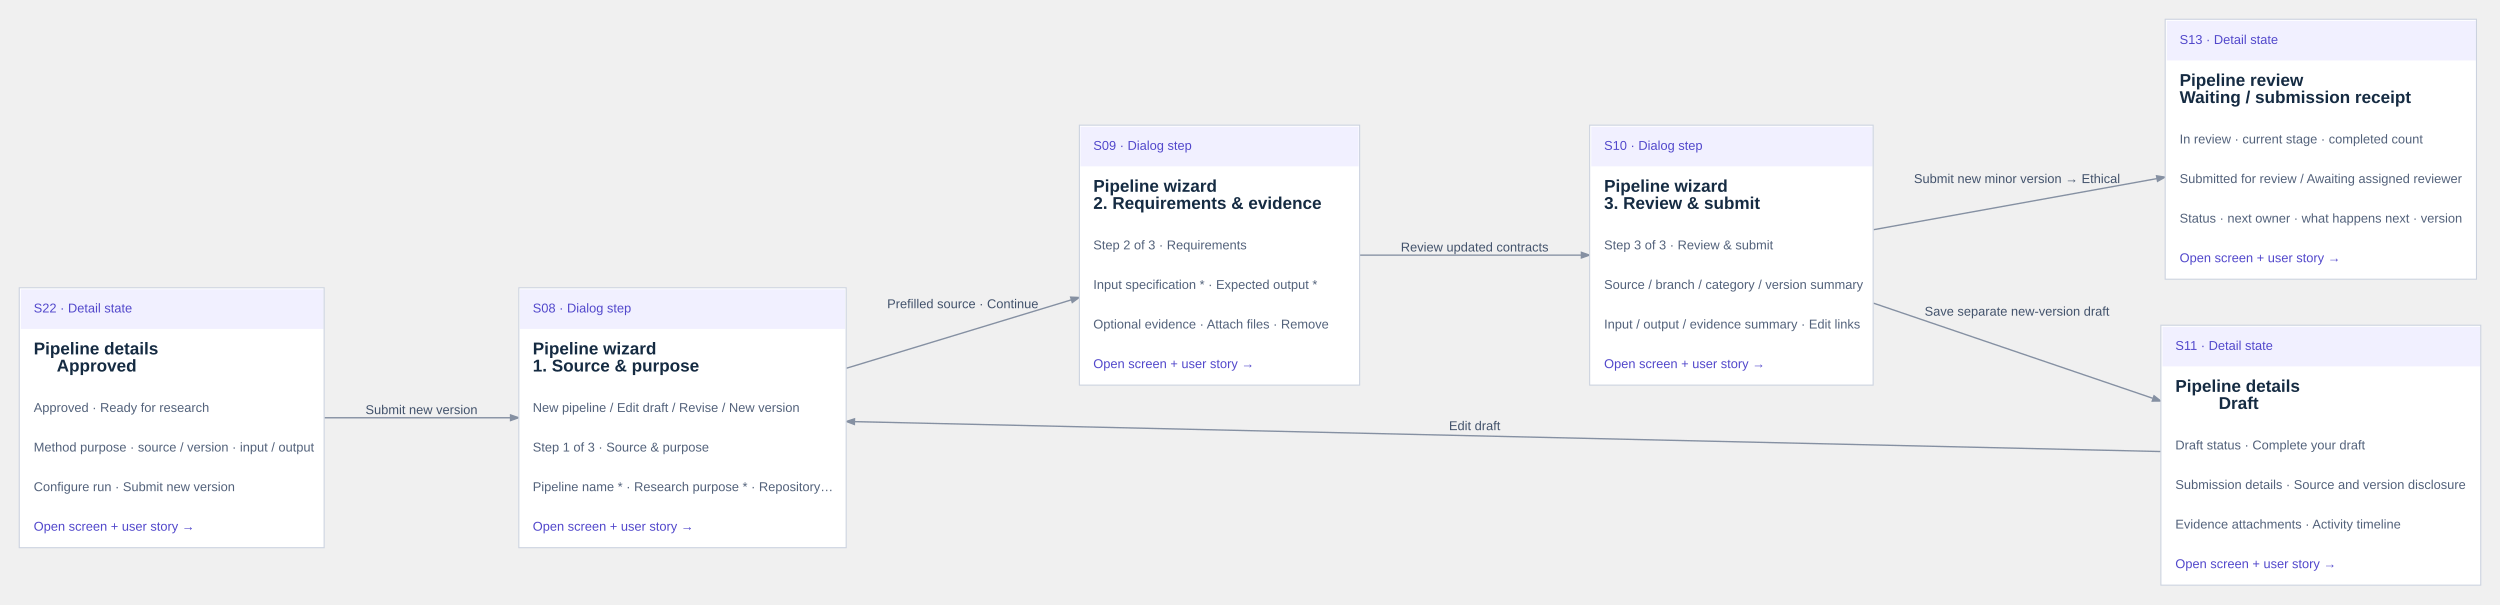
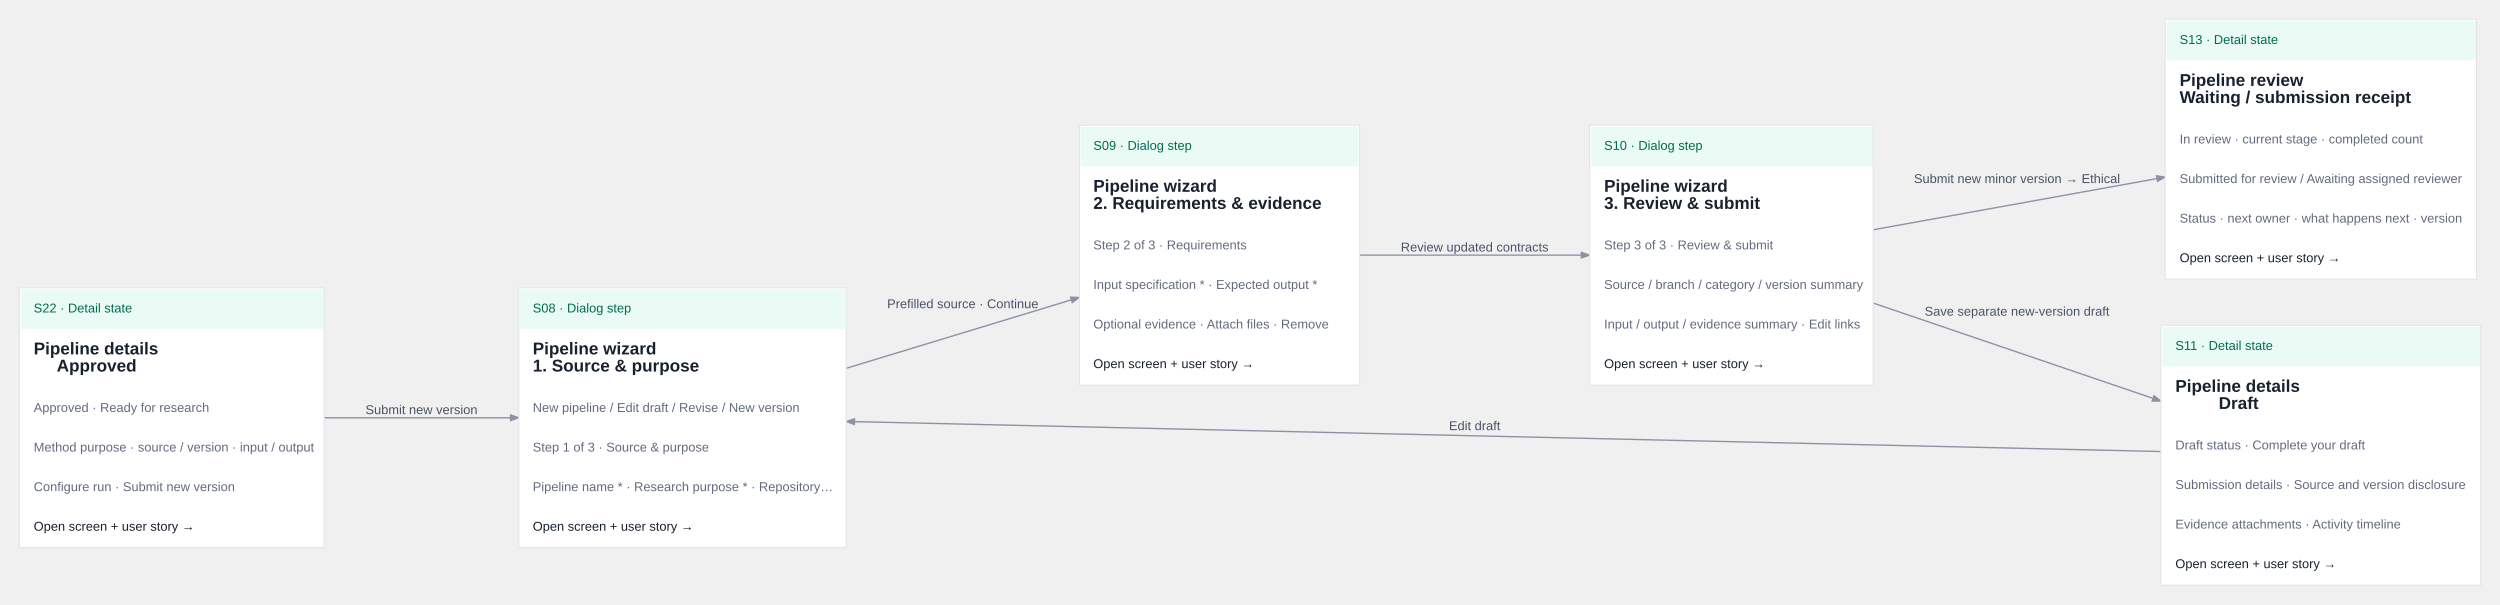
<svg xmlns="http://www.w3.org/2000/svg" xmlns:xlink="http://www.w3.org/1999/xlink" width="2337pt" height="565pt" viewBox="0.00 0.00 2337.00 565.00">
  <g id="graph0" class="graph" transform="scale(1 1) rotate(0) translate(18 547)">
    <g id="edge1" class="edge">
      <g id="a_edge1">
        <a xlink:title="Submit new version">
-           <path fill="none" stroke="#8590a2" stroke-width="1.3" d="M285.2,-156.5C339.95,-156.5 402.86,-156.5 459.21,-156.5" />
-           <polygon fill="#8590a2" stroke="#8590a2" stroke-width="1.3" points="459.26,-159.13 466.76,-156.5 459.26,-153.88 459.26,-159.13" />
+           <path fill="none" stroke="#8c91a4" stroke-width="1.3" d="M285.2,-156.5C339.95,-156.5 402.86,-156.5 459.21,-156.5" />
+           <polygon fill="#8c91a4" stroke="#8c91a4" stroke-width="1.3" points="459.26,-159.13 466.76,-156.5 459.26,-153.88 459.26,-159.13" />
        </a>
      </g>
-       <text text-anchor="middle" x="376" y="-159.9" font-family="Arial" font-size="12.00" fill="#42526b">Submit new version</text>
+       <text text-anchor="middle" x="376" y="-159.9" font-family="Arial" font-size="12.00" fill="#495268">Submit new version</text>
    </g>
    <g id="edge2" class="edge">
      <g id="a_edge2">
        <a xlink:title="Prefilled source · Continue">
-           <path fill="none" stroke="#8590a2" stroke-width="1.3" d="M773.05,-202.72C840,-223.08 918.08,-246.81 983.29,-266.64" />
-           <polygon fill="#8590a2" stroke="#8590a2" stroke-width="1.3" points="982.84,-269.24 990.78,-268.91 984.36,-264.22 982.84,-269.24" />
+           <path fill="none" stroke="#8c91a4" stroke-width="1.3" d="M773.05,-202.72C840,-223.08 918.08,-246.81 983.29,-266.64" />
+           <polygon fill="#8c91a4" stroke="#8c91a4" stroke-width="1.3" points="982.84,-269.24 990.78,-268.91 984.36,-264.22 982.84,-269.24" />
        </a>
      </g>
-       <text text-anchor="middle" x="882" y="-258.9" font-family="Arial" font-size="12.00" fill="#42526b">Prefilled source · Continue</text>
+       <text text-anchor="middle" x="882" y="-258.9" font-family="Arial" font-size="12.00" fill="#495268">Prefilled source · Continue</text>
    </g>
    <g id="edge3" class="edge">
      <g id="a_edge3">
        <a xlink:title="Review updated contracts">
-           <path fill="none" stroke="#8590a2" stroke-width="1.3" d="M1253.21,-308.5C1317.41,-308.5 1394.91,-308.5 1460.29,-308.5" />
-           <polygon fill="#8590a2" stroke="#8590a2" stroke-width="1.3" points="1460.3,-311.13 1467.8,-308.5 1460.3,-305.88 1460.3,-311.13" />
+           <path fill="none" stroke="#8c91a4" stroke-width="1.3" d="M1253.21,-308.5C1317.41,-308.5 1394.91,-308.5 1460.29,-308.5" />
+           <polygon fill="#8c91a4" stroke="#8c91a4" stroke-width="1.3" points="1460.3,-311.13 1467.8,-308.5 1460.3,-305.88 1460.3,-311.13" />
        </a>
      </g>
-       <text text-anchor="middle" x="1360.5" y="-311.9" font-family="Arial" font-size="12.00" fill="#42526b">Review updated contracts</text>
+       <text text-anchor="middle" x="1360.5" y="-311.9" font-family="Arial" font-size="12.00" fill="#495268">Review updated contracts</text>
    </g>
    <g id="edge4" class="edge">
      <g id="a_edge4">
        <a xlink:title="Save separate new-version draft">
-           <path fill="none" stroke="#8590a2" stroke-width="1.3" d="M1733.35,-263.59C1811.88,-236.84 1911.98,-202.75 1994.43,-174.66" />
-           <polygon fill="#8590a2" stroke="#8590a2" stroke-width="1.3" points="1995.6,-177.04 2001.85,-172.13 1993.91,-172.07 1995.6,-177.04" />
+           <path fill="none" stroke="#8c91a4" stroke-width="1.3" d="M1733.35,-263.59C1811.88,-236.84 1911.98,-202.75 1994.43,-174.66" />
+           <polygon fill="#8c91a4" stroke="#8c91a4" stroke-width="1.3" points="1995.6,-177.04 2001.85,-172.13 1993.91,-172.07 1995.6,-177.04" />
        </a>
      </g>
-       <text text-anchor="middle" x="1867.5" y="-251.9" font-family="Arial" font-size="12.00" fill="#42526b">Save separate new-version draft</text>
+       <text text-anchor="middle" x="1867.5" y="-251.9" font-family="Arial" font-size="12.00" fill="#495268">Save separate new-version draft</text>
    </g>
    <g id="edge6" class="edge">
      <g id="a_edge6">
        <a xlink:title="Submit new minor version → Ethical">
-           <path fill="none" stroke="#8590a2" stroke-width="1.3" d="M1733.35,-332.28C1813.11,-346.66 1915.12,-365.05 1998.3,-380.05" />
-           <polygon fill="#8590a2" stroke="#8590a2" stroke-width="1.3" points="1997.93,-382.66 2005.78,-381.4 1998.87,-377.49 1997.93,-382.66" />
+           <path fill="none" stroke="#8c91a4" stroke-width="1.3" d="M1733.35,-332.28C1813.11,-346.66 1915.12,-365.05 1998.3,-380.05" />
+           <polygon fill="#8c91a4" stroke="#8c91a4" stroke-width="1.3" points="1997.93,-382.66 2005.78,-381.4 1998.87,-377.49 1997.93,-382.66" />
        </a>
      </g>
-       <text text-anchor="middle" x="1867.5" y="-375.9" font-family="Arial" font-size="12.00" fill="#42526b">Submit new minor version → Ethical</text>
+       <text text-anchor="middle" x="1867.5" y="-375.9" font-family="Arial" font-size="12.00" fill="#495268">Submit new minor version → Ethical</text>
    </g>
    <g id="edge5" class="edge">
      <g id="a_edge5">
        <a xlink:title="Edit draft">
-           <path fill="none" stroke="#8590a2" stroke-width="1.3" d="M2001.97,-124.9C1713.28,-131.51 1078.74,-146.03 781.08,-152.84" />
-           <polygon fill="#8590a2" stroke="#8590a2" stroke-width="1.3" points="780.68,-150.22 773.25,-153.02 780.8,-155.47 780.68,-150.22" />
+           <path fill="none" stroke="#8c91a4" stroke-width="1.3" d="M2001.97,-124.9C1713.28,-131.51 1078.74,-146.03 781.08,-152.84" />
+           <polygon fill="#8c91a4" stroke="#8c91a4" stroke-width="1.3" points="780.68,-150.22 773.25,-153.02 780.8,-155.47 780.68,-150.22" />
        </a>
      </g>
-       <text text-anchor="middle" x="1360.5" y="-144.9" font-family="Arial" font-size="12.00" fill="#42526b">Edit draft</text>
+       <text text-anchor="middle" x="1360.5" y="-144.9" font-family="Arial" font-size="12.00" fill="#495268">Edit draft</text>
    </g>
    <g id="node-S22" class="node">
      <g id="a_node-S22">
        <a xlink:href="#screen=S22&amp;journey=F06" xlink:title="Pipeline details · Approved">
          <polygon fill="white" stroke="transparent" points="0,-35 0,-278 285,-278 285,-35 0,-35" />
-           <polygon fill="#f1f0ff" stroke="transparent" points="1.5,-239.5 1.5,-276.5 284.5,-276.5 284.5,-239.5 1.5,-239.5" />
-           <text text-anchor="start" x="13.5" y="-254.9" font-family="Arial" font-size="12.00" fill="#5147cb">S22 · Detail state</text>
-           <text text-anchor="start" x="13.5" y="-215.7" font-family="Arial" font-weight="bold" font-size="16.00" fill="#152b42">Pipeline details</text>
-           <text text-anchor="start" x="35" y="-199.7" font-family="Arial" font-weight="bold" font-size="16.00" fill="#152b42">Approved</text>
-           <text text-anchor="start" x="13.5" y="-161.9" font-family="Arial" font-size="12.00" fill="#52617a">Approved · Ready for research</text>
-           <text text-anchor="start" x="13.5" y="-124.9" font-family="Arial" font-size="12.00" fill="#52617a">Method purpose · source / version · input / output</text>
-           <text text-anchor="start" x="13.5" y="-87.9" font-family="Arial" font-size="12.00" fill="#52617a">Configure run · Submit new version</text>
-           <text text-anchor="start" x="13.5" y="-50.9" font-family="Arial" font-size="12.00" fill="#5147cb">Open screen + user story →</text>
-           <polygon fill="none" stroke="#cbd2df" points="0,-35 0,-278 285,-278 285,-35 0,-35" />
+           <polygon fill="#eafbf5" stroke="transparent" points="1.5,-239.5 1.5,-276.5 284.5,-276.5 284.5,-239.5 1.5,-239.5" />
+           <text text-anchor="start" x="13.5" y="-254.9" font-family="Arial" font-size="12.00" fill="#006b50">S22 · Detail state</text>
+           <text text-anchor="start" x="13.5" y="-215.7" font-family="Arial" font-weight="bold" font-size="16.00" fill="#18212f">Pipeline details</text>
+           <text text-anchor="start" x="35" y="-199.7" font-family="Arial" font-weight="bold" font-size="16.00" fill="#18212f">Approved</text>
+           <text text-anchor="start" x="13.5" y="-161.9" font-family="Arial" font-size="12.00" fill="#626a7e">Approved · Ready for research</text>
+           <text text-anchor="start" x="13.5" y="-124.9" font-family="Arial" font-size="12.00" fill="#626a7e">Method purpose · source / version · input / output</text>
+           <text text-anchor="start" x="13.5" y="-87.9" font-family="Arial" font-size="12.00" fill="#626a7e">Configure run · Submit new version</text>
+           <text text-anchor="start" x="13.5" y="-50.9" font-family="Arial" font-size="12.00" fill="#18212f">Open screen + user story →</text>
+           <polygon fill="none" stroke="#e0e4ec" points="0,-35 0,-278 285,-278 285,-35 0,-35" />
        </a>
      </g>
    </g>
    <g id="node-S08" class="node">
      <g id="a_node-S08">
        <a xlink:href="#screen=S08&amp;journey=F06" xlink:title="Pipeline wizard · 1. Source &amp; purpose">
          <polygon fill="white" stroke="transparent" points="467,-35 467,-278 773,-278 773,-35 467,-35" />
-           <polygon fill="#f1f0ff" stroke="transparent" points="468,-239.5 468,-276.5 772,-276.5 772,-239.5 468,-239.5" />
-           <text text-anchor="start" x="480" y="-254.9" font-family="Arial" font-size="12.00" fill="#5147cb">S08 · Dialog step</text>
-           <text text-anchor="start" x="480" y="-215.7" font-family="Arial" font-weight="bold" font-size="16.00" fill="#152b42">Pipeline wizard</text>
-           <text text-anchor="start" x="480" y="-199.7" font-family="Arial" font-weight="bold" font-size="16.00" fill="#152b42">1. Source &amp; purpose</text>
-           <text text-anchor="start" x="480" y="-161.9" font-family="Arial" font-size="12.00" fill="#52617a">New pipeline / Edit draft / Revise / New version</text>
-           <text text-anchor="start" x="480" y="-124.9" font-family="Arial" font-size="12.00" fill="#52617a">Step 1 of 3 · Source &amp; purpose</text>
-           <text text-anchor="start" x="480" y="-87.9" font-family="Arial" font-size="12.00" fill="#52617a">Pipeline name * · Research purpose * · Repository…</text>
-           <text text-anchor="start" x="480" y="-50.9" font-family="Arial" font-size="12.00" fill="#5147cb">Open screen + user story →</text>
-           <polygon fill="none" stroke="#cbd2df" points="467,-35 467,-278 773,-278 773,-35 467,-35" />
+           <polygon fill="#eafbf5" stroke="transparent" points="468,-239.5 468,-276.5 772,-276.5 772,-239.5 468,-239.5" />
+           <text text-anchor="start" x="480" y="-254.9" font-family="Arial" font-size="12.00" fill="#006b50">S08 · Dialog step</text>
+           <text text-anchor="start" x="480" y="-215.7" font-family="Arial" font-weight="bold" font-size="16.00" fill="#18212f">Pipeline wizard</text>
+           <text text-anchor="start" x="480" y="-199.7" font-family="Arial" font-weight="bold" font-size="16.00" fill="#18212f">1. Source &amp; purpose</text>
+           <text text-anchor="start" x="480" y="-161.9" font-family="Arial" font-size="12.00" fill="#626a7e">New pipeline / Edit draft / Revise / New version</text>
+           <text text-anchor="start" x="480" y="-124.9" font-family="Arial" font-size="12.00" fill="#626a7e">Step 1 of 3 · Source &amp; purpose</text>
+           <text text-anchor="start" x="480" y="-87.9" font-family="Arial" font-size="12.00" fill="#626a7e">Pipeline name * · Research purpose * · Repository…</text>
+           <text text-anchor="start" x="480" y="-50.9" font-family="Arial" font-size="12.00" fill="#18212f">Open screen + user story →</text>
+           <polygon fill="none" stroke="#e0e4ec" points="467,-35 467,-278 773,-278 773,-35 467,-35" />
        </a>
      </g>
    </g>
    <g id="node-S09" class="node">
      <g id="a_node-S09">
        <a xlink:href="#screen=S09&amp;journey=F06" xlink:title="Pipeline wizard · 2. Requirements &amp; evidence">
          <polygon fill="white" stroke="transparent" points="991,-187 991,-430 1253,-430 1253,-187 991,-187" />
-           <polygon fill="#f1f0ff" stroke="transparent" points="992,-391.5 992,-428.5 1252,-428.5 1252,-391.5 992,-391.5" />
-           <text text-anchor="start" x="1004" y="-406.9" font-family="Arial" font-size="12.00" fill="#5147cb">S09 · Dialog step</text>
-           <text text-anchor="start" x="1004" y="-367.7" font-family="Arial" font-weight="bold" font-size="16.00" fill="#152b42">Pipeline wizard</text>
-           <text text-anchor="start" x="1004" y="-351.7" font-family="Arial" font-weight="bold" font-size="16.00" fill="#152b42">2. Requirements &amp; evidence</text>
-           <text text-anchor="start" x="1004" y="-313.9" font-family="Arial" font-size="12.00" fill="#52617a">Step 2 of 3 · Requirements</text>
-           <text text-anchor="start" x="1004" y="-276.9" font-family="Arial" font-size="12.00" fill="#52617a">Input specification * · Expected output *</text>
-           <text text-anchor="start" x="1004" y="-239.9" font-family="Arial" font-size="12.00" fill="#52617a">Optional evidence · Attach files · Remove</text>
-           <text text-anchor="start" x="1004" y="-202.9" font-family="Arial" font-size="12.00" fill="#5147cb">Open screen + user story →</text>
-           <polygon fill="none" stroke="#cbd2df" points="991,-187 991,-430 1253,-430 1253,-187 991,-187" />
+           <polygon fill="#eafbf5" stroke="transparent" points="992,-391.5 992,-428.5 1252,-428.5 1252,-391.5 992,-391.5" />
+           <text text-anchor="start" x="1004" y="-406.9" font-family="Arial" font-size="12.00" fill="#006b50">S09 · Dialog step</text>
+           <text text-anchor="start" x="1004" y="-367.7" font-family="Arial" font-weight="bold" font-size="16.00" fill="#18212f">Pipeline wizard</text>
+           <text text-anchor="start" x="1004" y="-351.7" font-family="Arial" font-weight="bold" font-size="16.00" fill="#18212f">2. Requirements &amp; evidence</text>
+           <text text-anchor="start" x="1004" y="-313.9" font-family="Arial" font-size="12.00" fill="#626a7e">Step 2 of 3 · Requirements</text>
+           <text text-anchor="start" x="1004" y="-276.9" font-family="Arial" font-size="12.00" fill="#626a7e">Input specification * · Expected output *</text>
+           <text text-anchor="start" x="1004" y="-239.9" font-family="Arial" font-size="12.00" fill="#626a7e">Optional evidence · Attach files · Remove</text>
+           <text text-anchor="start" x="1004" y="-202.9" font-family="Arial" font-size="12.00" fill="#18212f">Open screen + user story →</text>
+           <polygon fill="none" stroke="#e0e4ec" points="991,-187 991,-430 1253,-430 1253,-187 991,-187" />
        </a>
      </g>
    </g>
    <g id="node-S10" class="node">
      <g id="a_node-S10">
        <a xlink:href="#screen=S10&amp;journey=F06" xlink:title="Pipeline wizard · 3. Review &amp; submit">
          <polygon fill="white" stroke="transparent" points="1468,-187 1468,-430 1733,-430 1733,-187 1468,-187" />
-           <polygon fill="#f1f0ff" stroke="transparent" points="1469.5,-391.5 1469.5,-428.5 1732.5,-428.5 1732.5,-391.5 1469.5,-391.5" />
-           <text text-anchor="start" x="1481.5" y="-406.9" font-family="Arial" font-size="12.00" fill="#5147cb">S10 · Dialog step</text>
-           <text text-anchor="start" x="1481.5" y="-367.7" font-family="Arial" font-weight="bold" font-size="16.00" fill="#152b42">Pipeline wizard</text>
-           <text text-anchor="start" x="1481.5" y="-351.7" font-family="Arial" font-weight="bold" font-size="16.00" fill="#152b42">3. Review &amp; submit</text>
-           <text text-anchor="start" x="1481.5" y="-313.9" font-family="Arial" font-size="12.00" fill="#52617a">Step 3 of 3 · Review &amp; submit</text>
-           <text text-anchor="start" x="1481.5" y="-276.9" font-family="Arial" font-size="12.00" fill="#52617a">Source / branch / category / version summary</text>
-           <text text-anchor="start" x="1481.5" y="-239.9" font-family="Arial" font-size="12.00" fill="#52617a">Input / output / evidence summary · Edit links</text>
-           <text text-anchor="start" x="1481.5" y="-202.9" font-family="Arial" font-size="12.00" fill="#5147cb">Open screen + user story →</text>
-           <polygon fill="none" stroke="#cbd2df" points="1468,-187 1468,-430 1733,-430 1733,-187 1468,-187" />
+           <polygon fill="#eafbf5" stroke="transparent" points="1469.5,-391.5 1469.5,-428.5 1732.5,-428.5 1732.5,-391.5 1469.5,-391.5" />
+           <text text-anchor="start" x="1481.5" y="-406.9" font-family="Arial" font-size="12.00" fill="#006b50">S10 · Dialog step</text>
+           <text text-anchor="start" x="1481.5" y="-367.7" font-family="Arial" font-weight="bold" font-size="16.00" fill="#18212f">Pipeline wizard</text>
+           <text text-anchor="start" x="1481.5" y="-351.7" font-family="Arial" font-weight="bold" font-size="16.00" fill="#18212f">3. Review &amp; submit</text>
+           <text text-anchor="start" x="1481.5" y="-313.9" font-family="Arial" font-size="12.00" fill="#626a7e">Step 3 of 3 · Review &amp; submit</text>
+           <text text-anchor="start" x="1481.5" y="-276.9" font-family="Arial" font-size="12.00" fill="#626a7e">Source / branch / category / version summary</text>
+           <text text-anchor="start" x="1481.5" y="-239.9" font-family="Arial" font-size="12.00" fill="#626a7e">Input / output / evidence summary · Edit links</text>
+           <text text-anchor="start" x="1481.5" y="-202.9" font-family="Arial" font-size="12.00" fill="#18212f">Open screen + user story →</text>
+           <polygon fill="none" stroke="#e0e4ec" points="1468,-187 1468,-430 1733,-430 1733,-187 1468,-187" />
        </a>
      </g>
    </g>
    <g id="node-S11" class="node">
      <g id="a_node-S11">
        <a xlink:href="#screen=S11&amp;journey=F06" xlink:title="Pipeline details · Draft">
          <polygon fill="white" stroke="transparent" points="2002,0 2002,-243 2301,-243 2301,0 2002,0" />
-           <polygon fill="#f1f0ff" stroke="transparent" points="2003.5,-204.5 2003.5,-241.5 2300.5,-241.5 2300.5,-204.5 2003.5,-204.5" />
-           <text text-anchor="start" x="2015.5" y="-219.9" font-family="Arial" font-size="12.00" fill="#5147cb">S11 · Detail state</text>
-           <text text-anchor="start" x="2015.5" y="-180.7" font-family="Arial" font-weight="bold" font-size="16.00" fill="#152b42">Pipeline details</text>
-           <text text-anchor="start" x="2056" y="-164.7" font-family="Arial" font-weight="bold" font-size="16.00" fill="#152b42">Draft</text>
-           <text text-anchor="start" x="2015.5" y="-126.9" font-family="Arial" font-size="12.00" fill="#52617a">Draft status · Complete your draft</text>
-           <text text-anchor="start" x="2015.5" y="-89.9" font-family="Arial" font-size="12.00" fill="#52617a">Submission details · Source and version disclosure</text>
-           <text text-anchor="start" x="2015.5" y="-52.9" font-family="Arial" font-size="12.00" fill="#52617a">Evidence attachments · Activity timeline</text>
-           <text text-anchor="start" x="2015.5" y="-15.9" font-family="Arial" font-size="12.00" fill="#5147cb">Open screen + user story →</text>
-           <polygon fill="none" stroke="#cbd2df" points="2002,0 2002,-243 2301,-243 2301,0 2002,0" />
+           <polygon fill="#eafbf5" stroke="transparent" points="2003.5,-204.5 2003.5,-241.5 2300.5,-241.5 2300.5,-204.5 2003.5,-204.5" />
+           <text text-anchor="start" x="2015.5" y="-219.9" font-family="Arial" font-size="12.00" fill="#006b50">S11 · Detail state</text>
+           <text text-anchor="start" x="2015.5" y="-180.7" font-family="Arial" font-weight="bold" font-size="16.00" fill="#18212f">Pipeline details</text>
+           <text text-anchor="start" x="2056" y="-164.7" font-family="Arial" font-weight="bold" font-size="16.00" fill="#18212f">Draft</text>
+           <text text-anchor="start" x="2015.5" y="-126.9" font-family="Arial" font-size="12.00" fill="#626a7e">Draft status · Complete your draft</text>
+           <text text-anchor="start" x="2015.5" y="-89.9" font-family="Arial" font-size="12.00" fill="#626a7e">Submission details · Source and version disclosure</text>
+           <text text-anchor="start" x="2015.5" y="-52.9" font-family="Arial" font-size="12.00" fill="#626a7e">Evidence attachments · Activity timeline</text>
+           <text text-anchor="start" x="2015.5" y="-15.9" font-family="Arial" font-size="12.00" fill="#18212f">Open screen + user story →</text>
+           <polygon fill="none" stroke="#e0e4ec" points="2002,0 2002,-243 2301,-243 2301,0 2002,0" />
        </a>
      </g>
    </g>
    <g id="node-S13" class="node">
      <g id="a_node-S13">
        <a xlink:href="#screen=S13&amp;journey=F06" xlink:title="Pipeline review · Waiting / submission receipt">
          <polygon fill="white" stroke="transparent" points="2006,-286 2006,-529 2297,-529 2297,-286 2006,-286" />
-           <polygon fill="#f1f0ff" stroke="transparent" points="2007.5,-490.5 2007.5,-527.5 2296.5,-527.5 2296.5,-490.5 2007.5,-490.5" />
-           <text text-anchor="start" x="2019.5" y="-505.9" font-family="Arial" font-size="12.00" fill="#5147cb">S13 · Detail state</text>
-           <text text-anchor="start" x="2019.5" y="-466.7" font-family="Arial" font-weight="bold" font-size="16.00" fill="#152b42">Pipeline review</text>
-           <text text-anchor="start" x="2019.5" y="-450.7" font-family="Arial" font-weight="bold" font-size="16.00" fill="#152b42">Waiting / submission receipt</text>
-           <text text-anchor="start" x="2019.5" y="-412.9" font-family="Arial" font-size="12.00" fill="#52617a">In review · current stage · completed count</text>
-           <text text-anchor="start" x="2019.5" y="-375.9" font-family="Arial" font-size="12.00" fill="#52617a">Submitted for review / Awaiting assigned reviewer</text>
-           <text text-anchor="start" x="2019.5" y="-338.9" font-family="Arial" font-size="12.00" fill="#52617a">Status · next owner · what happens next · version</text>
-           <text text-anchor="start" x="2019.5" y="-301.9" font-family="Arial" font-size="12.00" fill="#5147cb">Open screen + user story →</text>
-           <polygon fill="none" stroke="#cbd2df" points="2006,-286 2006,-529 2297,-529 2297,-286 2006,-286" />
+           <polygon fill="#eafbf5" stroke="transparent" points="2007.5,-490.5 2007.5,-527.5 2296.5,-527.5 2296.5,-490.5 2007.5,-490.5" />
+           <text text-anchor="start" x="2019.5" y="-505.9" font-family="Arial" font-size="12.00" fill="#006b50">S13 · Detail state</text>
+           <text text-anchor="start" x="2019.5" y="-466.7" font-family="Arial" font-weight="bold" font-size="16.00" fill="#18212f">Pipeline review</text>
+           <text text-anchor="start" x="2019.5" y="-450.7" font-family="Arial" font-weight="bold" font-size="16.00" fill="#18212f">Waiting / submission receipt</text>
+           <text text-anchor="start" x="2019.5" y="-412.9" font-family="Arial" font-size="12.00" fill="#626a7e">In review · current stage · completed count</text>
+           <text text-anchor="start" x="2019.5" y="-375.9" font-family="Arial" font-size="12.00" fill="#626a7e">Submitted for review / Awaiting assigned reviewer</text>
+           <text text-anchor="start" x="2019.5" y="-338.9" font-family="Arial" font-size="12.00" fill="#626a7e">Status · next owner · what happens next · version</text>
+           <text text-anchor="start" x="2019.5" y="-301.9" font-family="Arial" font-size="12.00" fill="#18212f">Open screen + user story →</text>
+           <polygon fill="none" stroke="#e0e4ec" points="2006,-286 2006,-529 2297,-529 2297,-286 2006,-286" />
        </a>
      </g>
    </g>
  </g>
</svg>
